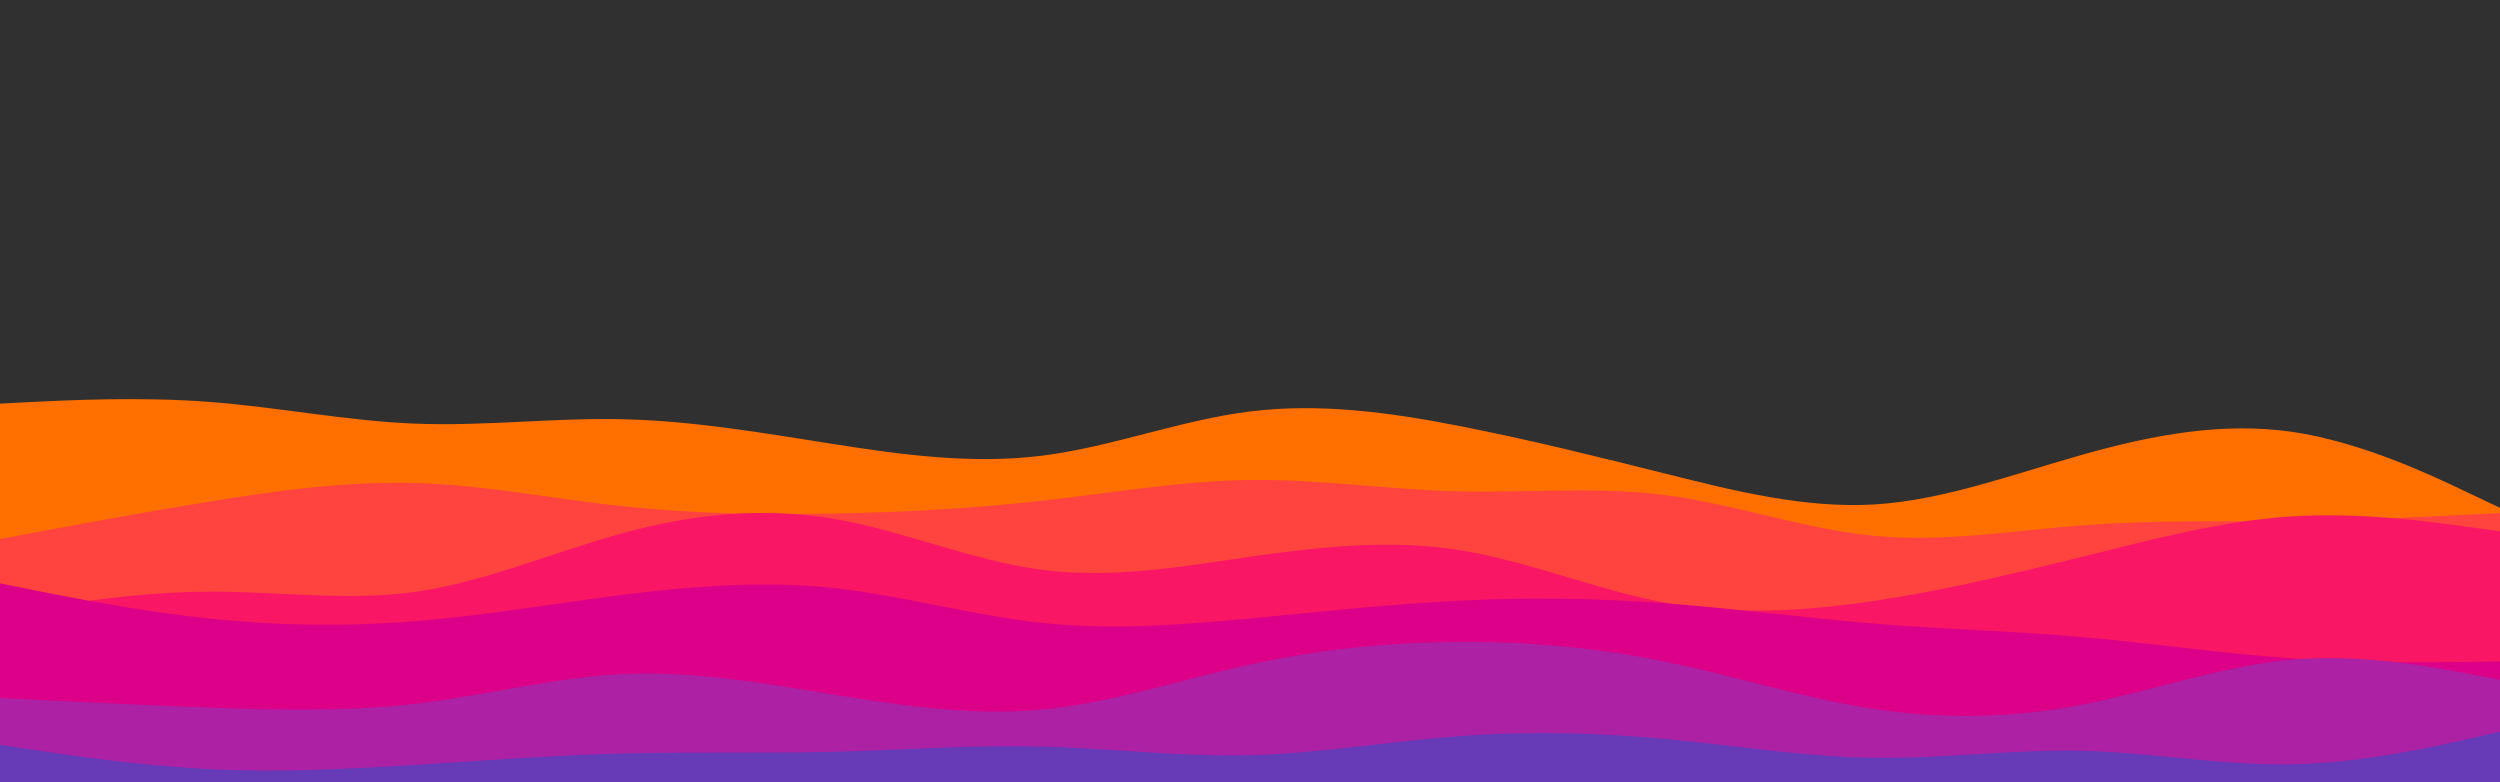
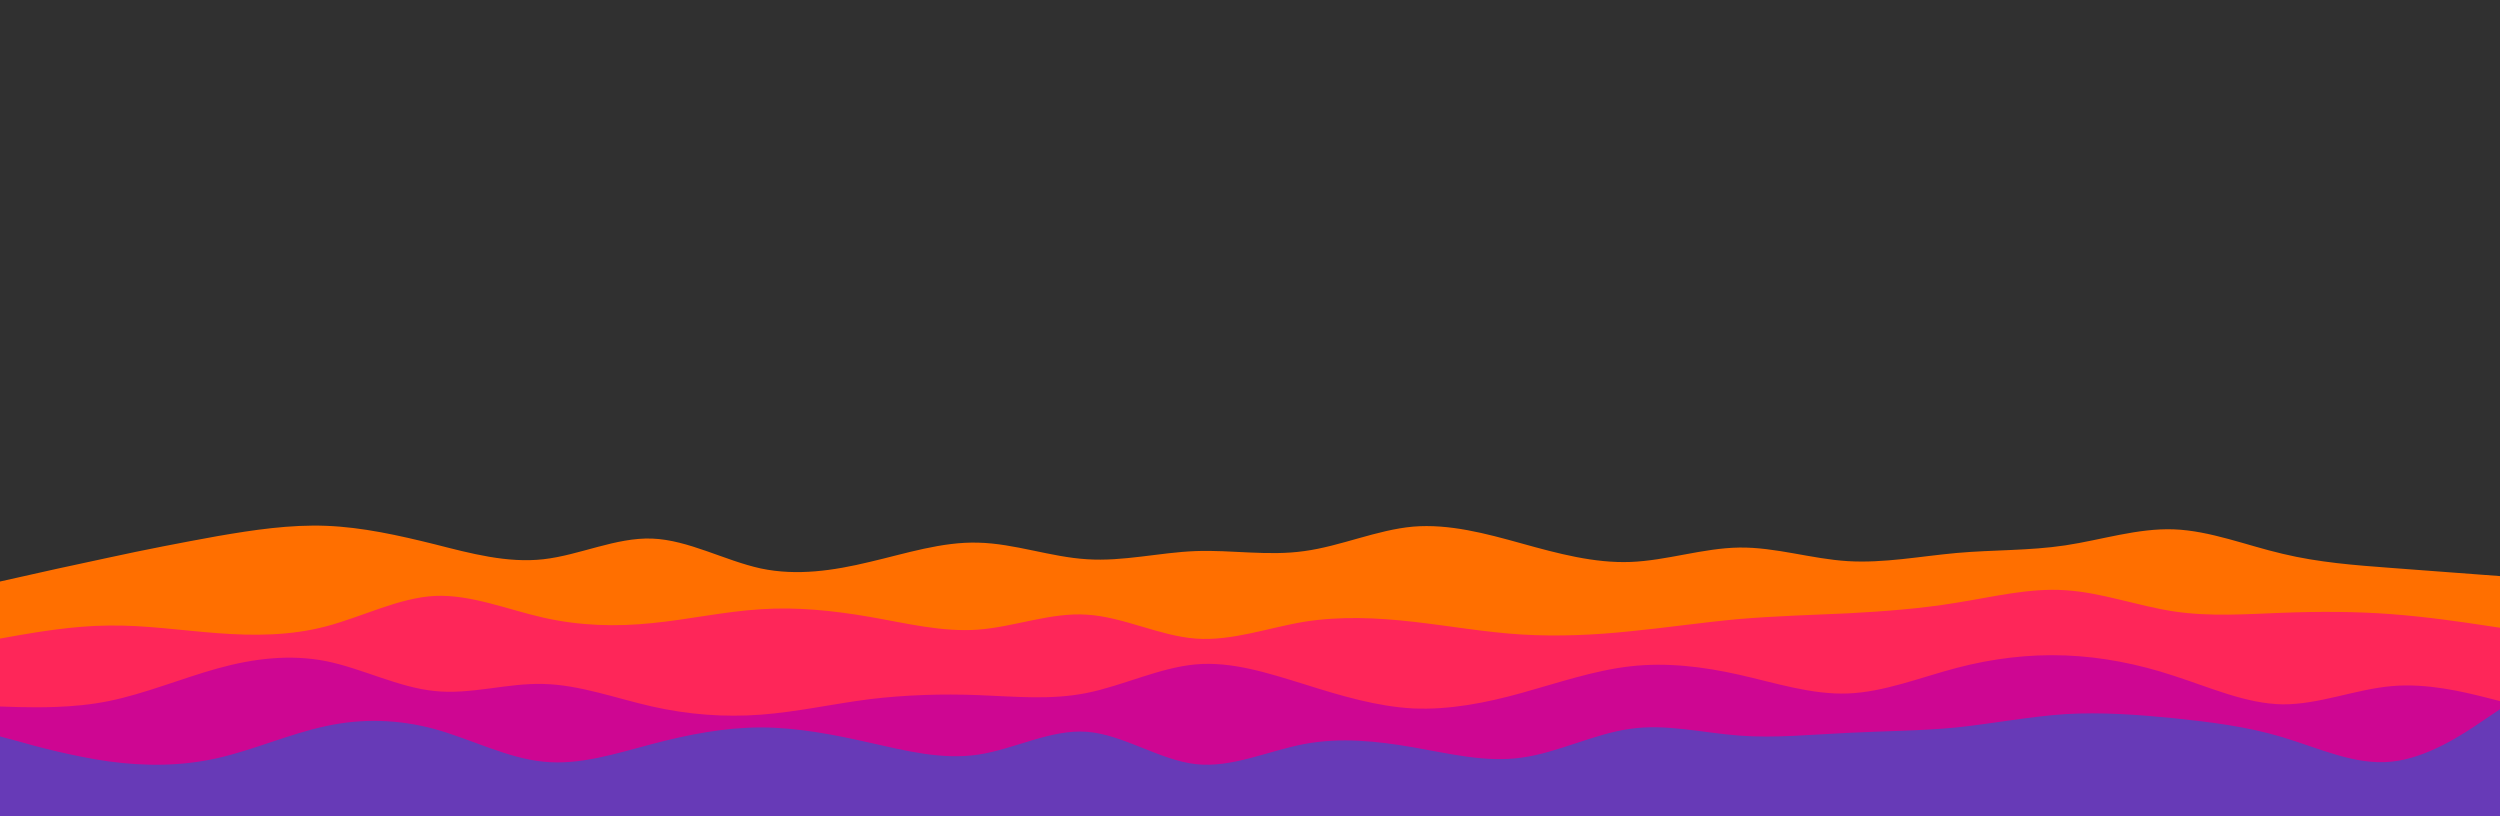
- <svg xmlns="http://www.w3.org/2000/svg" id="visual" viewBox="0 0 960 300" width="960" height="300" version="1.1">
-   <rect x="0" y="0" width="960" height="300" fill="#303030" />
-   <path d="M0 155L13.3 154.3C26.7 153.7 53.3 152.3 80 154.3C106.7 156.3 133.3 161.7 160 162.7C186.7 163.7 213.3 160.3 240 161C266.7 161.7 293.3 166.3 320 170.5C346.7 174.7 373.3 178.3 400 175C426.7 171.7 453.3 161.3 480 158C506.7 154.7 533.3 158.3 560 163.5C586.7 168.7 613.3 175.3 640 182C666.7 188.7 693.3 195.3 720 193.7C746.7 192 773.3 182 800 174.5C826.7 167 853.3 162 880 165.8C906.7 169.7 933.3 182.3 946.7 188.7L960 195L960 301L946.7 301C933.3 301 906.7 301 880 301C853.3 301 826.7 301 800 301C773.3 301 746.7 301 720 301C693.3 301 666.7 301 640 301C613.3 301 586.7 301 560 301C533.3 301 506.7 301 480 301C453.3 301 426.7 301 400 301C373.3 301 346.7 301 320 301C293.3 301 266.7 301 240 301C213.3 301 186.7 301 160 301C133.3 301 106.7 301 80 301C53.3 301 26.7 301 13.3 301L0 301Z" fill="#ff6f00" />
-   <path d="M0 207L13.3 204.5C26.7 202 53.3 197 80 192.7C106.7 188.3 133.3 184.7 160 185.5C186.7 186.3 213.3 191.7 240 194.5C266.7 197.3 293.3 197.7 320 197.2C346.7 196.7 373.3 195.3 400 192.3C426.7 189.3 453.3 184.7 480 184.3C506.7 184 533.3 188 560 188.7C586.7 189.3 613.3 186.7 640 190.2C666.7 193.7 693.3 203.3 720 205.8C746.7 208.3 773.3 203.7 800 201.7C826.7 199.7 853.3 200.3 880 200C906.7 199.7 933.3 198.3 946.7 197.7L960 197L960 301L946.7 301C933.3 301 906.7 301 880 301C853.3 301 826.7 301 800 301C773.3 301 746.7 301 720 301C693.3 301 666.7 301 640 301C613.3 301 586.7 301 560 301C533.3 301 506.7 301 480 301C453.3 301 426.7 301 400 301C373.3 301 346.7 301 320 301C293.3 301 266.7 301 240 301C213.3 301 186.7 301 160 301C133.3 301 106.7 301 80 301C53.3 301 26.7 301 13.3 301L0 301Z" fill="#ff443f" />
-   <path d="M0 236L13.3 233.8C26.7 231.7 53.3 227.3 80 227.2C106.7 227 133.3 231 160 227.2C186.7 223.3 213.3 211.7 240 204.5C266.7 197.3 293.3 194.7 320 199.2C346.7 203.7 373.3 215.3 400 218.8C426.7 222.3 453.3 217.7 480 213.8C506.7 210 533.3 207 560 211.2C586.7 215.3 613.3 226.7 640 231.5C666.7 236.3 693.3 234.7 720 230.7C746.7 226.7 773.3 220.3 800 213.7C826.7 207 853.3 200 880 198.3C906.7 196.7 933.3 200.3 946.7 202.2L960 204L960 301L946.7 301C933.3 301 906.7 301 880 301C853.3 301 826.7 301 800 301C773.3 301 746.7 301 720 301C693.3 301 666.7 301 640 301C613.3 301 586.7 301 560 301C533.3 301 506.7 301 480 301C453.3 301 426.7 301 400 301C373.3 301 346.7 301 320 301C293.3 301 266.7 301 240 301C213.3 301 186.7 301 160 301C133.3 301 106.7 301 80 301C53.3 301 26.7 301 13.3 301L0 301Z" fill="#f81665" />
-   <path d="M0 224L13.3 226.7C26.7 229.3 53.3 234.7 80 237.5C106.7 240.3 133.3 240.7 160 238.5C186.7 236.3 213.3 231.7 240 228.3C266.7 225 293.3 223 320 225.8C346.7 228.7 373.3 236.3 400 239.2C426.7 242 453.3 240 480 237.5C506.7 235 533.3 232 560 230.7C586.7 229.3 613.3 229.7 640 231.7C666.7 233.7 693.3 237.3 720 239.5C746.7 241.7 773.3 242.3 800 244.7C826.7 247 853.3 251 880 252.8C906.7 254.7 933.3 254.3 946.7 254.2L960 254L960 301L946.7 301C933.3 301 906.7 301 880 301C853.3 301 826.7 301 800 301C773.3 301 746.7 301 720 301C693.3 301 666.7 301 640 301C613.3 301 586.7 301 560 301C533.3 301 506.7 301 480 301C453.3 301 426.7 301 400 301C373.3 301 346.7 301 320 301C293.3 301 266.7 301 240 301C213.3 301 186.7 301 160 301C133.3 301 106.7 301 80 301C53.3 301 26.7 301 13.3 301L0 301Z" fill="#dc0088" />
-   <path d="M0 268L13.3 268.7C26.7 269.3 53.3 270.7 80 271.7C106.7 272.7 133.3 273.3 160 270.2C186.7 267 213.3 260 240 258.8C266.7 257.7 293.3 262.3 320 266.7C346.7 271 373.3 275 400 272.5C426.7 270 453.3 261 480 255.2C506.7 249.3 533.3 246.7 560 246.5C586.7 246.3 613.3 248.7 640 254.2C666.7 259.7 693.3 268.3 720 272.3C746.7 276.3 773.3 275.7 800 270.5C826.7 265.3 853.3 255.7 880 253.3C906.7 251 933.3 256 946.7 258.5L960 261L960 301L946.7 301C933.3 301 906.7 301 880 301C853.3 301 826.7 301 800 301C773.3 301 746.7 301 720 301C693.3 301 666.7 301 640 301C613.3 301 586.7 301 560 301C533.3 301 506.7 301 480 301C453.3 301 426.7 301 400 301C373.3 301 346.7 301 320 301C293.3 301 266.7 301 240 301C213.3 301 186.7 301 160 301C133.3 301 106.7 301 80 301C53.3 301 26.7 301 13.3 301L0 301Z" fill="#ad21a5" />
-   <path d="M0 286L13.3 288C26.7 290 53.3 294 80 295.3C106.7 296.7 133.3 295.3 160 293.7C186.7 292 213.3 290 240 289.3C266.7 288.7 293.3 289.3 320 288.7C346.7 288 373.3 286 400 286.7C426.7 287.3 453.3 290.7 480 290C506.7 289.3 533.3 284.7 560 282.7C586.7 280.7 613.3 281.3 640 283.8C666.7 286.3 693.3 290.7 720 291C746.7 291.3 773.3 287.7 800 288.3C826.7 289 853.3 294 880 293.5C906.7 293 933.3 287 946.7 284L960 281L960 301L946.7 301C933.3 301 906.7 301 880 301C853.3 301 826.7 301 800 301C773.3 301 746.7 301 720 301C693.3 301 666.7 301 640 301C613.3 301 586.7 301 560 301C533.3 301 506.7 301 480 301C453.3 301 426.7 301 400 301C373.3 301 346.7 301 320 301C293.3 301 266.7 301 240 301C213.3 301 186.7 301 160 301C133.3 301 106.7 301 80 301C53.3 301 26.7 301 13.3 301L0 301Z" fill="#673ab7" />
+ <svg xmlns="http://www.w3.org/2000/svg" id="visual" viewBox="0 0 920 300" width="920" height="300" version="1.1">
+   <rect x="0" y="0" width="920" height="300" fill="#303030" />
+   <path d="M0 214L6.7 212.5C13.3 211 26.7 208 40 205.2C53.3 202.3 66.7 199.7 80 197.3C93.3 195 106.7 193 120 193.5C133.3 194 146.7 197 160 200.3C173.3 203.7 186.7 207.3 200 205.8C213.3 204.3 226.7 197.7 240 198.2C253.3 198.7 266.7 206.3 280 209.2C293.3 212 306.7 210 320 206.8C333.3 203.7 346.7 199.3 360 199.7C373.3 200 386.7 205 400 205.8C413.3 206.7 426.7 203.3 440 202.8C453.3 202.3 466.7 204.7 480 202.8C493.3 201 506.7 195 520 193.8C533.3 192.7 546.7 196.3 560 200C573.3 203.7 586.7 207.3 600 206.8C613.3 206.3 626.7 201.7 640 201.5C653.3 201.3 666.7 205.7 680 206.5C693.3 207.3 706.7 204.7 720 203.5C733.3 202.3 746.7 202.7 760 200.7C773.3 198.7 786.7 194.3 800 194.8C813.3 195.3 826.7 200.7 840 203.8C853.3 207 866.7 208 880 209C893.3 210 906.7 211 913.3 211.5L920 212L920 301L913.3 301C906.7 301 893.3 301 880 301C866.7 301 853.3 301 840 301C826.7 301 813.3 301 800 301C786.7 301 773.3 301 760 301C746.7 301 733.3 301 720 301C706.7 301 693.3 301 680 301C666.7 301 653.3 301 640 301C626.7 301 613.3 301 600 301C586.7 301 573.3 301 560 301C546.7 301 533.3 301 520 301C506.7 301 493.3 301 480 301C466.7 301 453.3 301 440 301C426.7 301 413.3 301 400 301C386.7 301 373.3 301 360 301C346.7 301 333.3 301 320 301C306.7 301 293.3 301 280 301C266.7 301 253.3 301 240 301C226.7 301 213.3 301 200 301C186.7 301 173.3 301 160 301C146.7 301 133.3 301 120 301C106.7 301 93.3 301 80 301C66.7 301 53.3 301 40 301C26.7 301 13.3 301 6.7 301L0 301Z" fill="#ff6f00" />
+   <path d="M0 235L6.7 233.8C13.3 232.7 26.7 230.3 40 230.2C53.3 230 66.7 232 80 233C93.3 234 106.7 234 120 230.5C133.3 227 146.7 220 160 219.3C173.3 218.7 186.7 224.3 200 227.3C213.3 230.3 226.7 230.7 240 229.3C253.3 228 266.7 225 280 224.2C293.3 223.3 306.7 224.7 320 227C333.3 229.3 346.7 232.7 360 231.7C373.3 230.7 386.7 225.3 400 226.2C413.3 227 426.7 234 440 235C453.3 236 466.7 231 480 228.8C493.3 226.7 506.7 227.3 520 228.8C533.3 230.3 546.7 232.7 560 233.5C573.3 234.3 586.7 233.7 600 232.3C613.3 231 626.7 229 640 227.8C653.3 226.7 666.7 226.3 680 225.7C693.3 225 706.7 224 720 221.8C733.3 219.7 746.7 216.3 760 217.2C773.3 218 786.7 223 800 225C813.3 227 826.7 226 840 225.5C853.3 225 866.7 225 880 226C893.3 227 906.7 229 913.3 230L920 231L920 301L913.3 301C906.7 301 893.3 301 880 301C866.7 301 853.3 301 840 301C826.7 301 813.3 301 800 301C786.7 301 773.3 301 760 301C746.7 301 733.3 301 720 301C706.7 301 693.3 301 680 301C666.7 301 653.3 301 640 301C626.7 301 613.3 301 600 301C586.7 301 573.3 301 560 301C546.7 301 533.3 301 520 301C506.7 301 493.3 301 480 301C466.7 301 453.3 301 440 301C426.7 301 413.3 301 400 301C386.7 301 373.3 301 360 301C346.7 301 333.3 301 320 301C306.7 301 293.3 301 280 301C266.7 301 253.3 301 240 301C226.7 301 213.3 301 200 301C186.7 301 173.3 301 160 301C146.7 301 133.3 301 120 301C106.7 301 93.3 301 80 301C66.7 301 53.3 301 40 301C26.7 301 13.3 301 6.7 301L0 301Z" fill="#fe2659" />
+   <path d="M0 260L6.7 260.2C13.3 260.3 26.7 260.7 40 258C53.3 255.3 66.7 249.7 80 246C93.3 242.3 106.7 240.7 120 243.3C133.3 246 146.7 253 160 254.3C173.3 255.7 186.7 251.3 200 251.7C213.3 252 226.7 257 240 260C253.3 263 266.7 264 280 263C293.3 262 306.7 259 320 257.3C333.3 255.7 346.7 255.3 360 255.8C373.3 256.3 386.7 257.7 400 255C413.3 252.3 426.7 245.7 440 244.5C453.3 243.3 466.7 247.7 480 251.8C493.3 256 506.7 260 520 260.7C533.3 261.3 546.7 258.7 560 255C573.3 251.3 586.7 246.7 600 245.2C613.3 243.7 626.7 245.3 640 248.3C653.3 251.3 666.7 255.7 680 255.2C693.3 254.7 706.7 249.3 720 245.8C733.3 242.3 746.7 240.7 760 241.2C773.3 241.7 786.7 244.3 800 248.7C813.3 253 826.7 259 840 259.2C853.3 259.3 866.7 253.7 880 252.5C893.3 251.3 906.7 254.7 913.3 256.3L920 258L920 301L913.3 301C906.7 301 893.3 301 880 301C866.7 301 853.3 301 840 301C826.7 301 813.3 301 800 301C786.7 301 773.3 301 760 301C746.7 301 733.3 301 720 301C706.7 301 693.3 301 680 301C666.7 301 653.3 301 640 301C626.7 301 613.3 301 600 301C586.7 301 573.3 301 560 301C546.7 301 533.3 301 520 301C506.7 301 493.3 301 480 301C466.7 301 453.3 301 440 301C426.7 301 413.3 301 400 301C386.7 301 373.3 301 360 301C346.7 301 333.3 301 320 301C306.7 301 293.3 301 280 301C266.7 301 253.3 301 240 301C226.7 301 213.3 301 200 301C186.7 301 173.3 301 160 301C146.7 301 133.3 301 120 301C106.7 301 93.3 301 80 301C66.7 301 53.3 301 40 301C26.7 301 13.3 301 6.7 301L0 301Z" fill="#ce0692" />
+   <path d="M0 271L6.7 272.8C13.3 274.7 26.7 278.3 40 280.2C53.3 282 66.7 282 80 279C93.3 276 106.7 270 120 267.2C133.3 264.3 146.7 264.7 160 268.3C173.3 272 186.7 279 200 280.3C213.3 281.7 226.7 277.3 240 273.8C253.3 270.3 266.7 267.7 280 267.7C293.3 267.7 306.7 270.3 320 273.3C333.3 276.3 346.7 279.7 360 277.7C373.3 275.7 386.7 268.3 400 269.3C413.3 270.3 426.7 279.7 440 281.2C453.3 282.7 466.7 276.3 480 273.8C493.3 271.3 506.7 272.7 520 275C533.3 277.3 546.7 280.7 560 278.8C573.3 277 586.7 270 600 268.2C613.3 266.3 626.7 269.7 640 270.7C653.3 271.7 666.7 270.3 680 269.7C693.3 269 706.7 269 720 267.7C733.3 266.3 746.7 263.7 760 262.8C773.3 262 786.7 263 800 264.3C813.3 265.7 826.7 267.3 840 271.3C853.3 275.3 866.7 281.7 880 280.3C893.3 279 906.7 270 913.3 265.5L920 261L920 301L913.3 301C906.7 301 893.3 301 880 301C866.7 301 853.3 301 840 301C826.7 301 813.3 301 800 301C786.7 301 773.3 301 760 301C746.7 301 733.3 301 720 301C706.7 301 693.3 301 680 301C666.7 301 653.3 301 640 301C626.7 301 613.3 301 600 301C586.7 301 573.3 301 560 301C546.7 301 533.3 301 520 301C506.7 301 493.3 301 480 301C466.7 301 453.3 301 440 301C426.7 301 413.3 301 400 301C386.7 301 373.3 301 360 301C346.7 301 333.3 301 320 301C306.7 301 293.3 301 280 301C266.7 301 253.3 301 240 301C226.7 301 213.3 301 200 301C186.7 301 173.3 301 160 301C146.7 301 133.3 301 120 301C106.7 301 93.3 301 80 301C66.7 301 53.3 301 40 301C26.7 301 13.3 301 6.7 301L0 301Z" fill="#673ab7" />
</svg>
